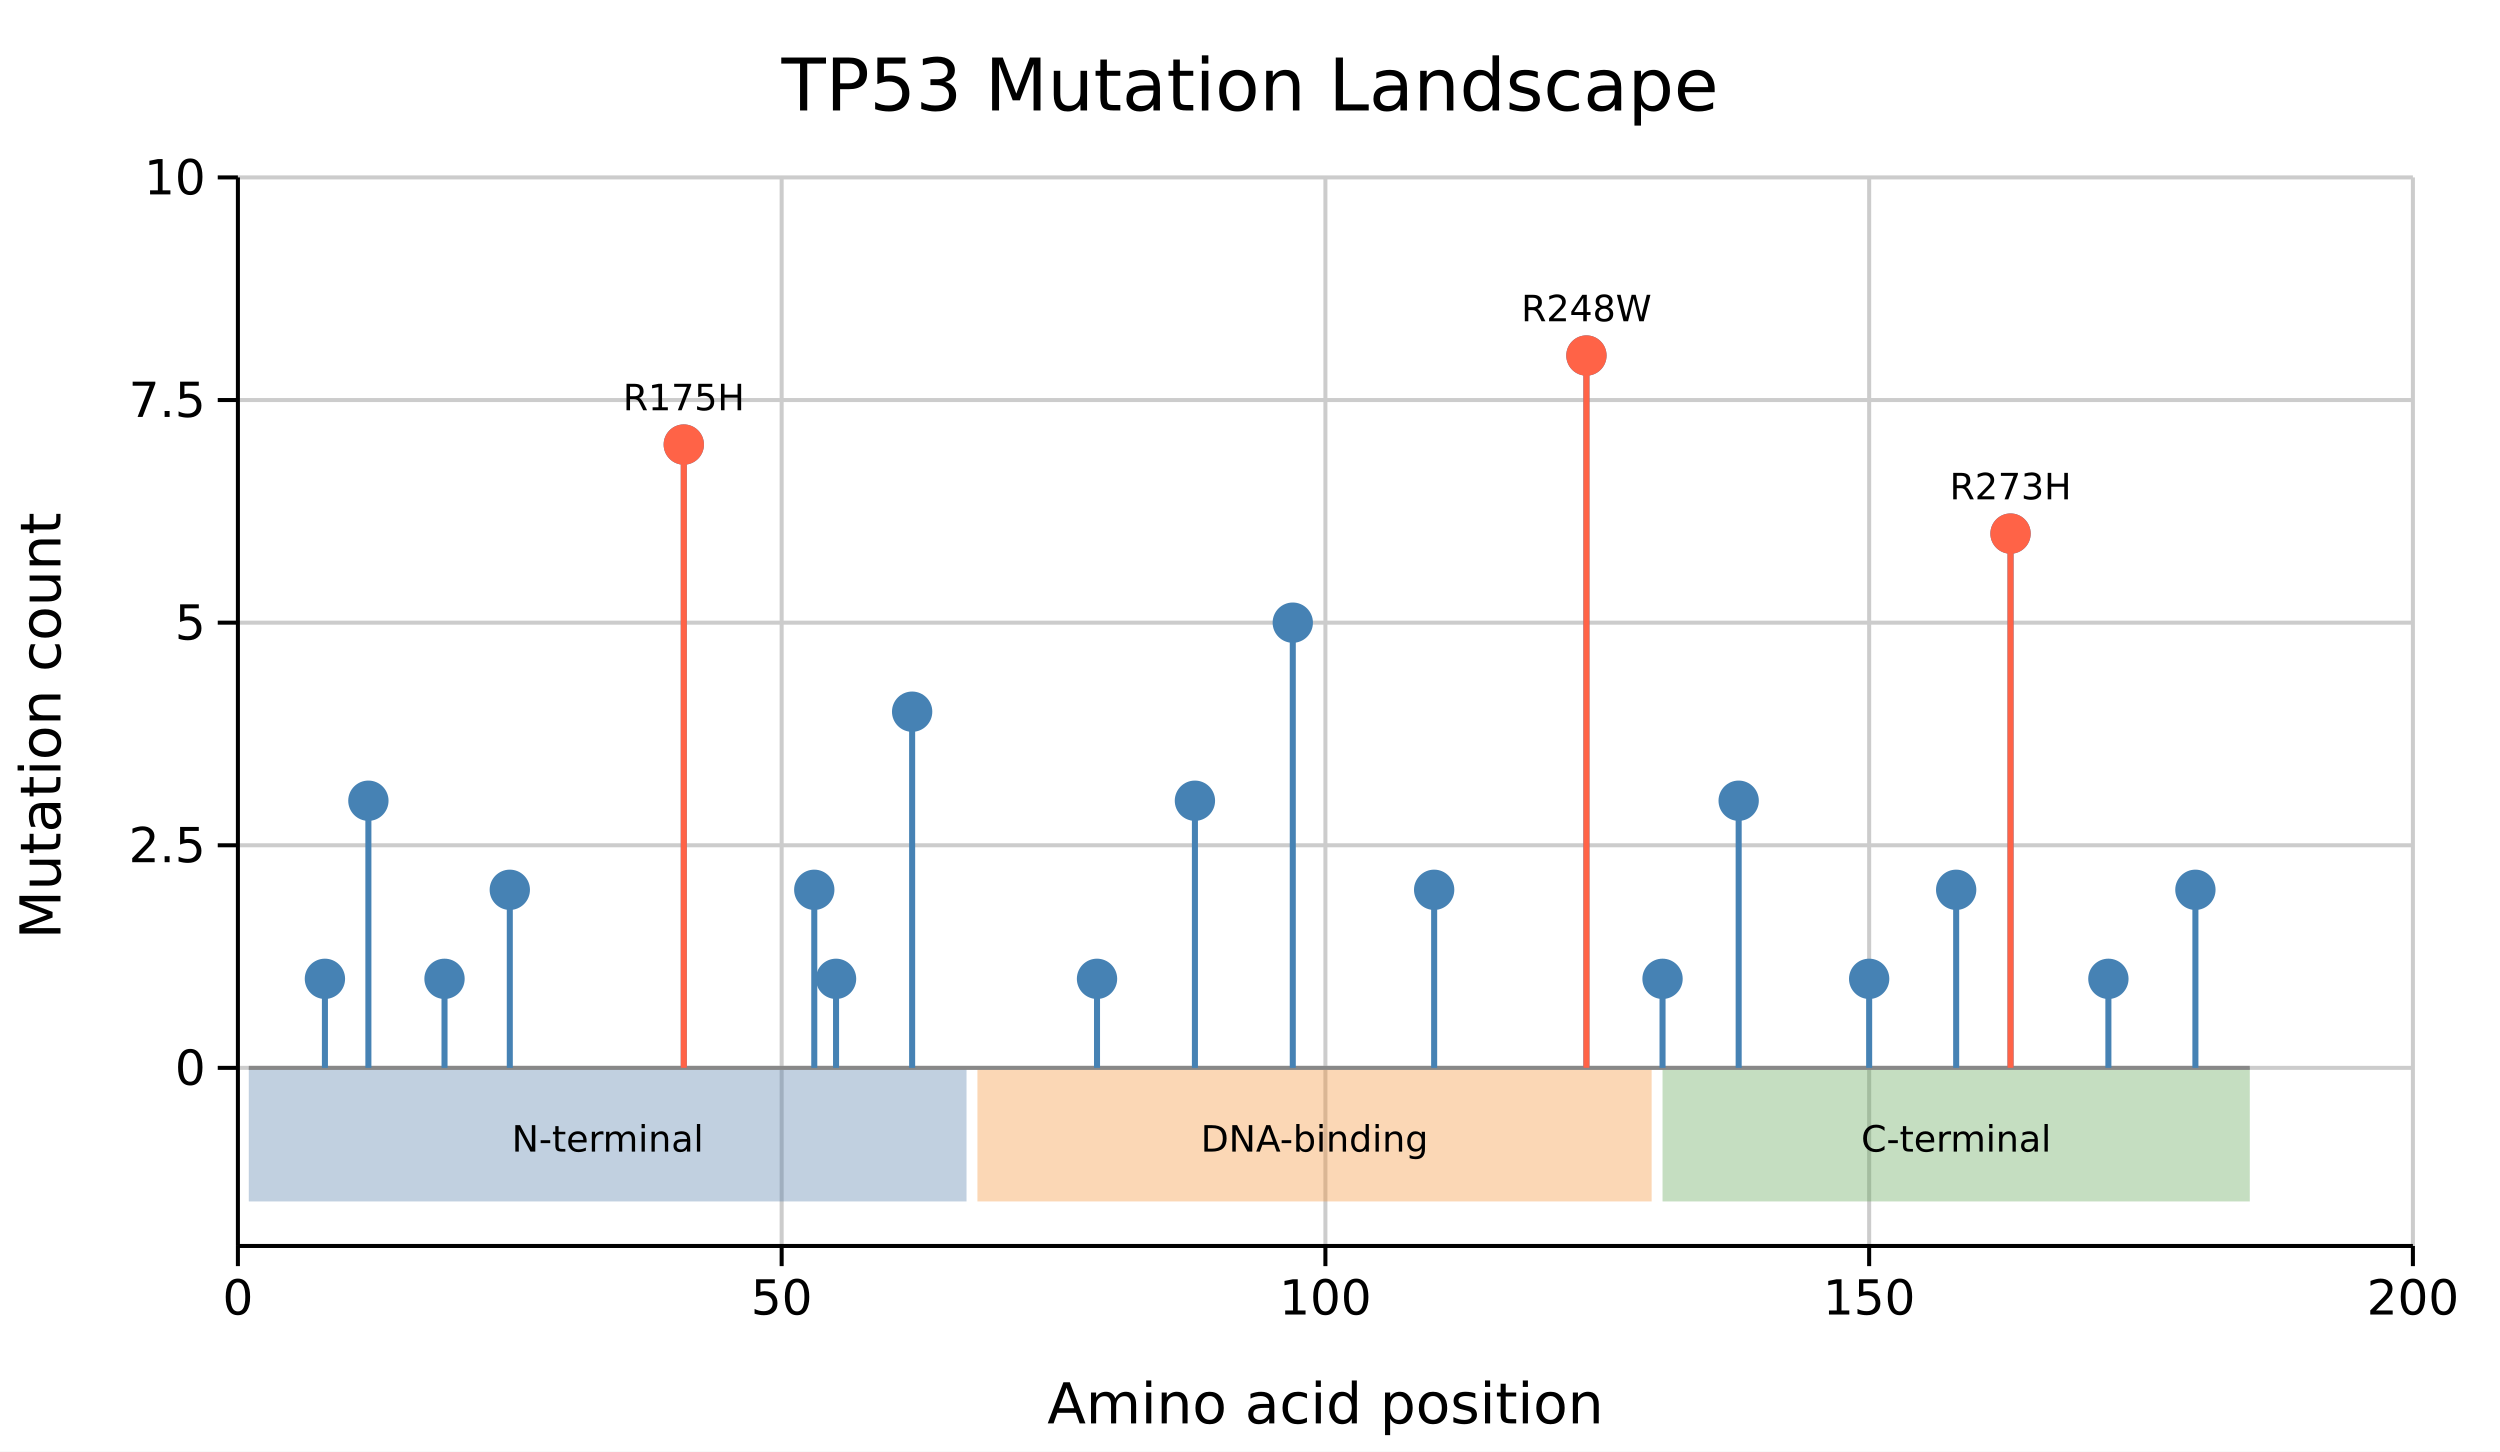
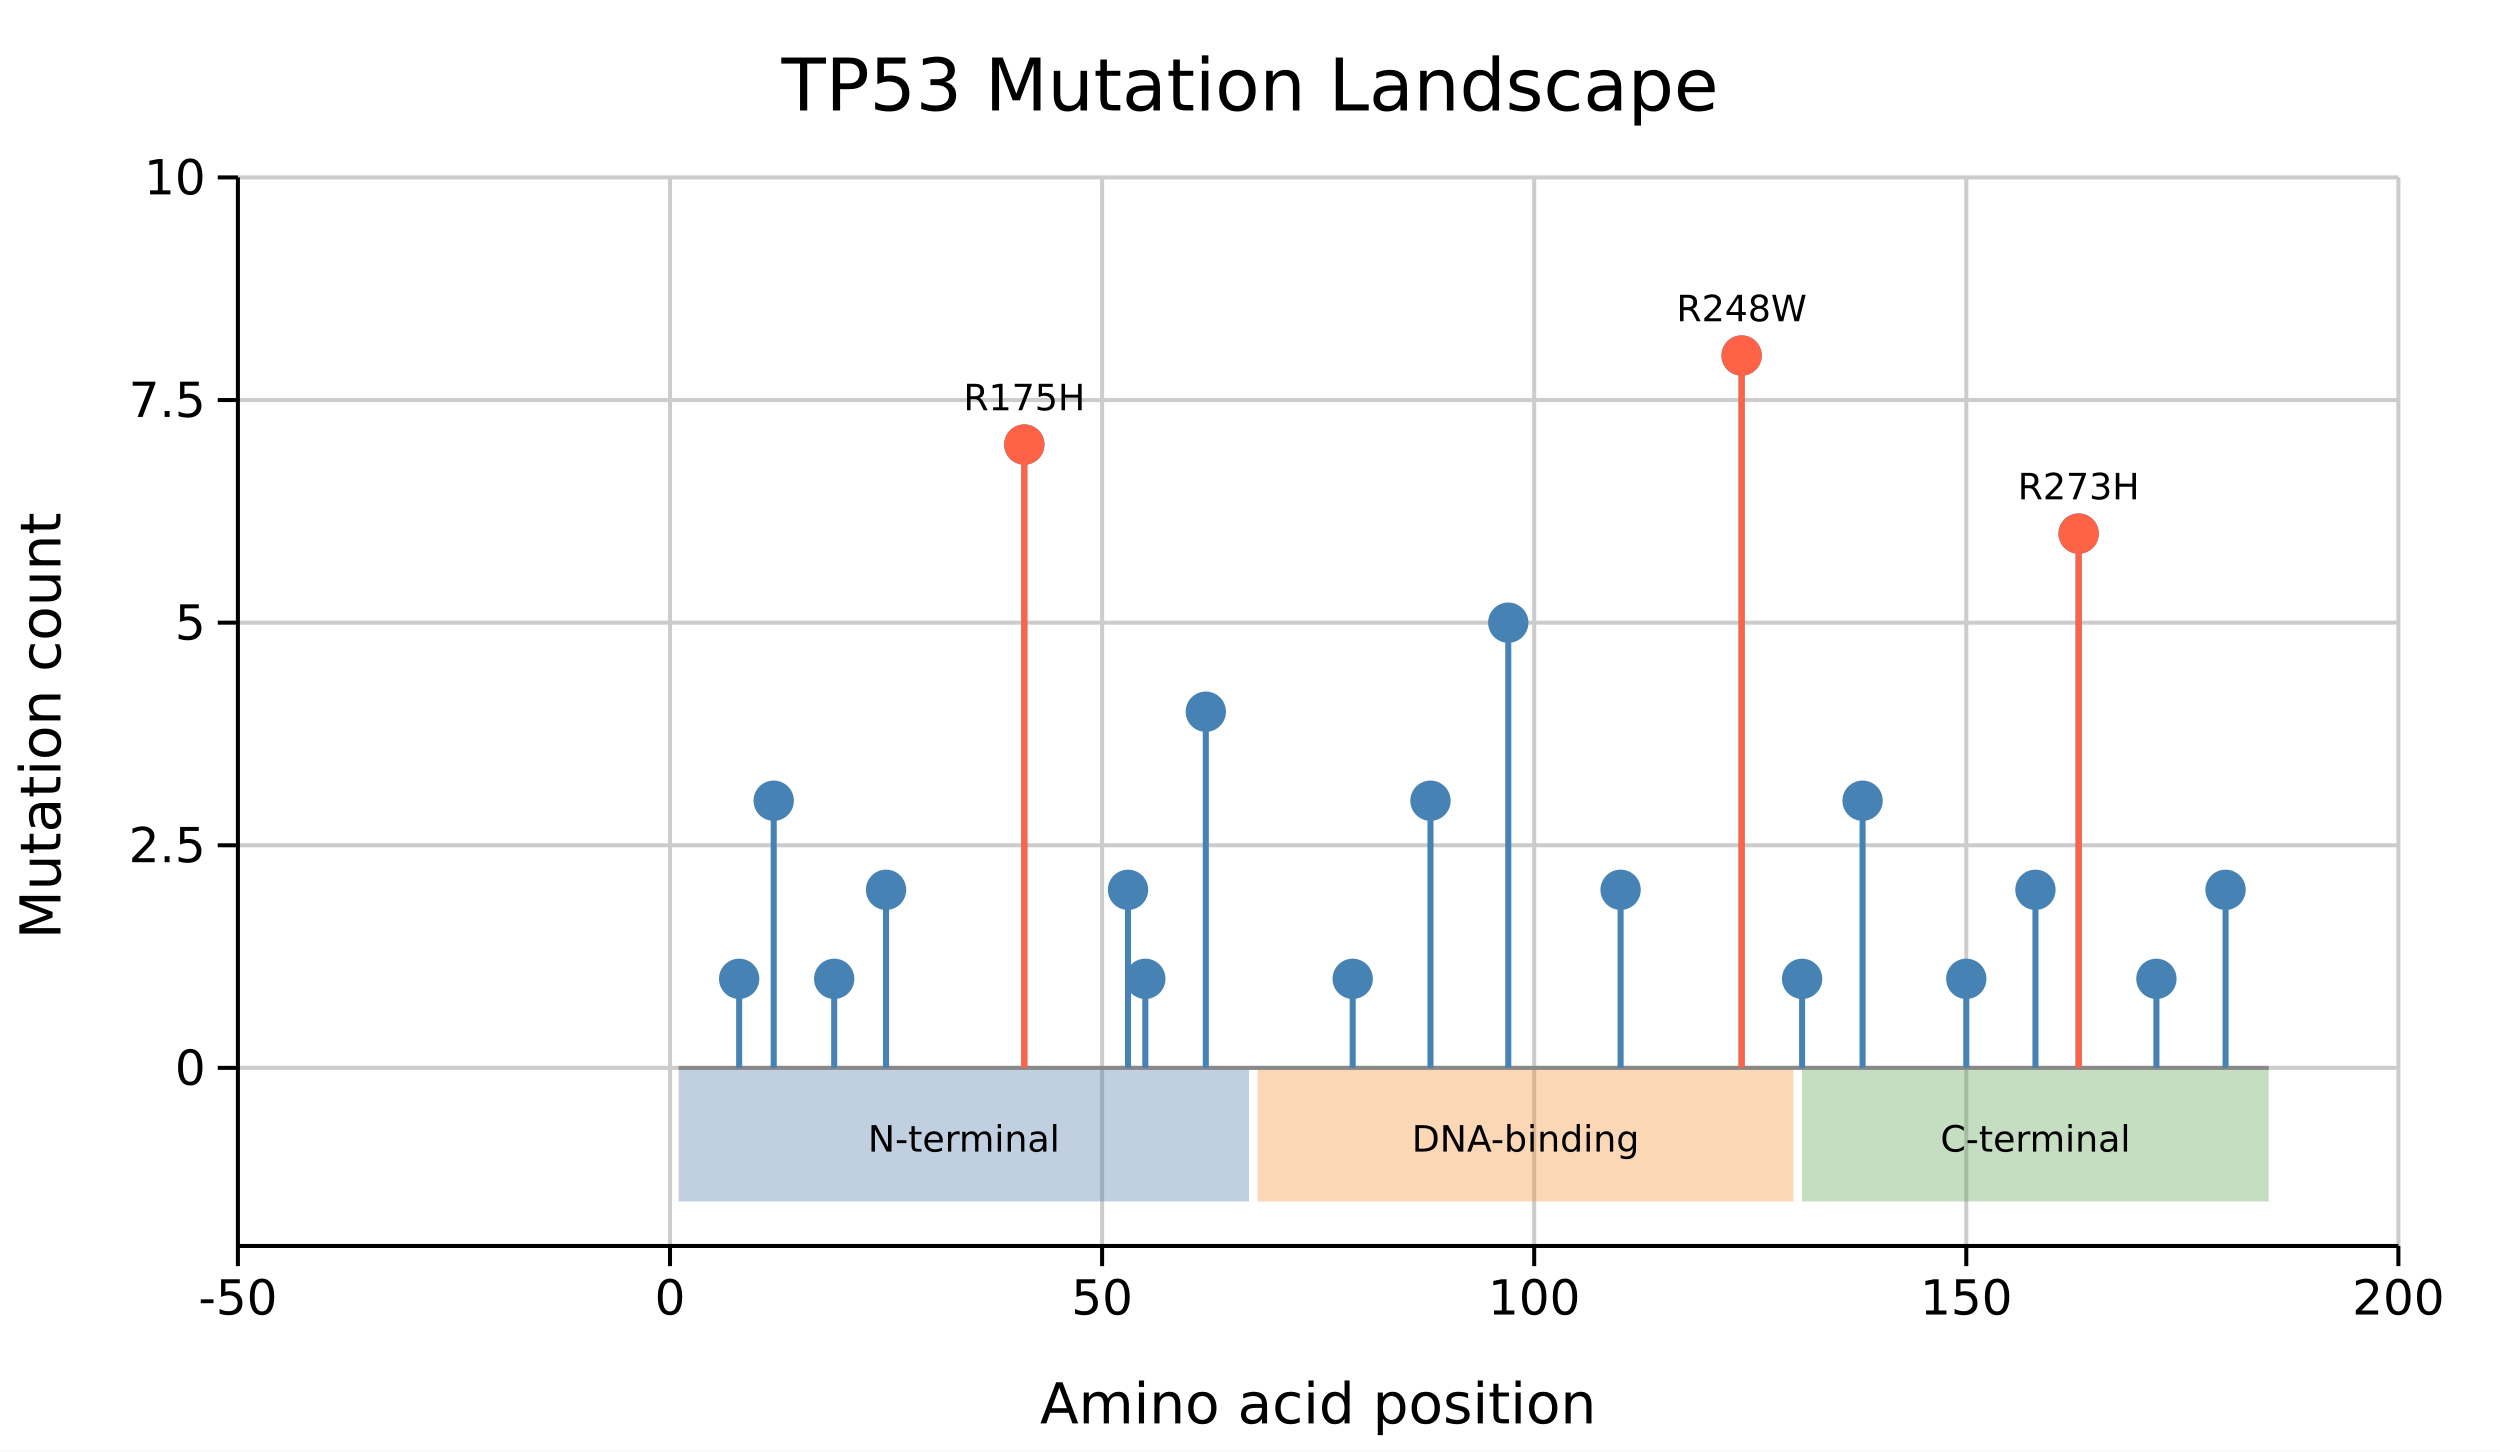
<svg xmlns="http://www.w3.org/2000/svg" width="620" height="360" font-family="DejaVu Sans, Liberation Sans, Arial, sans-serif" fill="black">
  <rect width="100%" height="100%" fill="white" />
  <defs>
    <clipPath id="kuva-clip-1">
-       <rect x="59" y="44" width="539.4" height="265" />
+       <rect x="59" y="44" width="535.8" height="265" />
    </clipPath>
  </defs>
-   <line x1="193.85" y1="44" x2="193.85" y2="309" stroke="#cccccc" stroke-width="1" />
-   <line x1="328.7" y1="44" x2="328.7" y2="309" stroke="#cccccc" stroke-width="1" />
-   <line x1="463.55" y1="44" x2="463.55" y2="309" stroke="#cccccc" stroke-width="1" />
-   <line x1="598.4" y1="44" x2="598.4" y2="309" stroke="#cccccc" stroke-width="1" />
-   <line x1="59" y1="264.83" x2="598.4" y2="264.83" stroke="#cccccc" stroke-width="1" />
-   <line x1="59" y1="209.63" x2="598.4" y2="209.63" stroke="#cccccc" stroke-width="1" />
-   <line x1="59" y1="154.42" x2="598.4" y2="154.42" stroke="#cccccc" stroke-width="1" />
-   <line x1="59" y1="99.21" x2="598.4" y2="99.21" stroke="#cccccc" stroke-width="1" />
-   <line x1="59" y1="44" x2="598.4" y2="44" stroke="#cccccc" stroke-width="1" />
-   <line x1="59" y1="309" x2="598.4" y2="309" stroke="#000000" stroke-width="1" />
+   <line x1="166.16" y1="44" x2="166.16" y2="309" stroke="#cccccc" stroke-width="1" />
+   <line x1="273.32" y1="44" x2="273.32" y2="309" stroke="#cccccc" stroke-width="1" />
+   <line x1="380.48" y1="44" x2="380.48" y2="309" stroke="#cccccc" stroke-width="1" />
+   <line x1="487.64" y1="44" x2="487.64" y2="309" stroke="#cccccc" stroke-width="1" />
+   <line x1="594.8" y1="44" x2="594.8" y2="309" stroke="#cccccc" stroke-width="1" />
+   <line x1="59" y1="264.83" x2="594.8" y2="264.83" stroke="#cccccc" stroke-width="1" />
+   <line x1="59" y1="209.63" x2="594.8" y2="209.63" stroke="#cccccc" stroke-width="1" />
+   <line x1="59" y1="154.42" x2="594.8" y2="154.42" stroke="#cccccc" stroke-width="1" />
+   <line x1="59" y1="99.21" x2="594.8" y2="99.21" stroke="#cccccc" stroke-width="1" />
+   <line x1="59" y1="44" x2="594.8" y2="44" stroke="#cccccc" stroke-width="1" />
+   <line x1="59" y1="309" x2="594.8" y2="309" stroke="#000000" stroke-width="1" />
  <line x1="59" y1="44" x2="59" y2="309" stroke="#000000" stroke-width="1" />
  <line x1="59" y1="309" x2="59" y2="314" stroke="#000000" stroke-width="1" />
-   <text x="59" y="326" font-size="12" text-anchor="middle">0</text>
-   <line x1="193.85" y1="309" x2="193.85" y2="314" stroke="#000000" stroke-width="1" />
-   <text x="193.85" y="326" font-size="12" text-anchor="middle">50</text>
-   <line x1="328.7" y1="309" x2="328.7" y2="314" stroke="#000000" stroke-width="1" />
-   <text x="328.7" y="326" font-size="12" text-anchor="middle">100</text>
-   <line x1="463.55" y1="309" x2="463.55" y2="314" stroke="#000000" stroke-width="1" />
-   <text x="463.55" y="326" font-size="12" text-anchor="middle">150</text>
-   <line x1="598.4" y1="309" x2="598.4" y2="314" stroke="#000000" stroke-width="1" />
-   <text x="598.4" y="326" font-size="12" text-anchor="middle">200</text>
+   <text x="59" y="326" font-size="12" text-anchor="middle">-50</text>
+   <line x1="166.16" y1="309" x2="166.16" y2="314" stroke="#000000" stroke-width="1" />
+   <text x="166.16" y="326" font-size="12" text-anchor="middle">0</text>
+   <line x1="273.32" y1="309" x2="273.32" y2="314" stroke="#000000" stroke-width="1" />
+   <text x="273.32" y="326" font-size="12" text-anchor="middle">50</text>
+   <line x1="380.48" y1="309" x2="380.48" y2="314" stroke="#000000" stroke-width="1" />
+   <text x="380.48" y="326" font-size="12" text-anchor="middle">100</text>
+   <line x1="487.64" y1="309" x2="487.64" y2="314" stroke="#000000" stroke-width="1" />
+   <text x="487.64" y="326" font-size="12" text-anchor="middle">150</text>
+   <line x1="594.8" y1="309" x2="594.8" y2="314" stroke="#000000" stroke-width="1" />
+   <text x="594.8" y="326" font-size="12" text-anchor="middle">200</text>
  <line x1="54" y1="264.83" x2="59" y2="264.83" stroke="#000000" stroke-width="1" />
  <text x="51" y="269.03" font-size="12" text-anchor="end">0</text>
  <line x1="54" y1="209.63" x2="59" y2="209.63" stroke="#000000" stroke-width="1" />
  <text x="51" y="213.83" font-size="12" text-anchor="end">2.5</text>
  <line x1="54" y1="154.42" x2="59" y2="154.42" stroke="#000000" stroke-width="1" />
  <text x="51" y="158.62" font-size="12" text-anchor="end">5</text>
  <line x1="54" y1="99.21" x2="59" y2="99.21" stroke="#000000" stroke-width="1" />
  <text x="51" y="103.41" font-size="12" text-anchor="end">7.5</text>
  <line x1="54" y1="44" x2="59" y2="44" stroke="#000000" stroke-width="1" />
  <text x="51" y="48.2" font-size="12" text-anchor="end">10</text>
-   <text x="328.7" y="353" font-size="14" text-anchor="middle">Amino acid position</text>
+   <text x="326.9" y="353" font-size="14" text-anchor="middle">Amino acid position</text>
  <text x="15" y="180" font-size="14" text-anchor="middle" transform="rotate(-90,15,180)">Mutation count</text>
  <text x="310" y="27.4" font-size="18" text-anchor="middle">TP53 Mutation Landscape</text>
  <g clip-path="url(#kuva-clip-1)">
-     <rect x="61.7" y="264.83" width="178" height="33.13" fill="#4e79a7" fill-opacity="0.35" />
-     <text x="150.7" y="285.6" font-size="9" text-anchor="middle">N-terminal</text>
-     <rect x="242.4" y="264.83" width="167.21" height="33.13" fill="#f28e2b" fill-opacity="0.35" />
-     <text x="326" y="285.6" font-size="9" text-anchor="middle">DNA-binding</text>
-     <rect x="412.31" y="264.83" width="145.64" height="33.13" fill="#59a14f" fill-opacity="0.35" />
-     <text x="485.13" y="285.6" font-size="9" text-anchor="middle">C-terminal</text>
-     <line x1="61.7" y1="264.83" x2="557.94" y2="264.83" stroke="#888888" stroke-width="1" />
-     <line x1="80.58" y1="264.83" x2="80.58" y2="242.75" stroke="#4682b4" stroke-width="1.5" />
-     <circle cx="80.58" cy="242.75" r="4.5" fill="#4682b4" stroke="#4682b4" stroke-width="1" />
-     <line x1="91.36" y1="264.83" x2="91.36" y2="198.58" stroke="#4682b4" stroke-width="1.5" />
-     <circle cx="91.36" cy="198.58" r="4.5" fill="#4682b4" stroke="#4682b4" stroke-width="1" />
-     <line x1="110.24" y1="264.83" x2="110.24" y2="242.75" stroke="#4682b4" stroke-width="1.5" />
-     <circle cx="110.24" cy="242.75" r="4.5" fill="#4682b4" stroke="#4682b4" stroke-width="1" />
-     <line x1="126.43" y1="264.83" x2="126.43" y2="220.67" stroke="#4682b4" stroke-width="1.5" />
-     <circle cx="126.43" cy="220.67" r="4.5" fill="#4682b4" stroke="#4682b4" stroke-width="1" />
-     <line x1="169.58" y1="264.83" x2="169.58" y2="110.25" stroke="#4682b4" stroke-width="1.5" />
-     <circle cx="169.58" cy="110.25" r="4.5" fill="#4682b4" stroke="#4682b4" stroke-width="1" />
-     <line x1="201.94" y1="264.83" x2="201.94" y2="220.67" stroke="#4682b4" stroke-width="1.5" />
-     <circle cx="201.94" cy="220.67" r="4.5" fill="#4682b4" stroke="#4682b4" stroke-width="1" />
-     <line x1="207.34" y1="264.83" x2="207.34" y2="242.75" stroke="#4682b4" stroke-width="1.5" />
-     <circle cx="207.34" cy="242.75" r="4.5" fill="#4682b4" stroke="#4682b4" stroke-width="1" />
-     <line x1="226.21" y1="264.83" x2="226.21" y2="176.5" stroke="#4682b4" stroke-width="1.5" />
-     <circle cx="226.21" cy="176.5" r="4.5" fill="#4682b4" stroke="#4682b4" stroke-width="1" />
-     <line x1="272.06" y1="264.83" x2="272.06" y2="242.75" stroke="#4682b4" stroke-width="1.5" />
-     <circle cx="272.06" cy="242.75" r="4.5" fill="#4682b4" stroke="#4682b4" stroke-width="1" />
-     <line x1="296.34" y1="264.83" x2="296.34" y2="198.58" stroke="#4682b4" stroke-width="1.5" />
-     <circle cx="296.34" cy="198.58" r="4.5" fill="#4682b4" stroke="#4682b4" stroke-width="1" />
-     <line x1="320.61" y1="264.83" x2="320.61" y2="154.42" stroke="#4682b4" stroke-width="1.5" />
-     <circle cx="320.61" cy="154.42" r="4.5" fill="#4682b4" stroke="#4682b4" stroke-width="1" />
-     <line x1="355.67" y1="264.83" x2="355.67" y2="220.67" stroke="#4682b4" stroke-width="1.5" />
-     <circle cx="355.67" cy="220.67" r="4.5" fill="#4682b4" stroke="#4682b4" stroke-width="1" />
-     <line x1="393.43" y1="264.83" x2="393.43" y2="88.17" stroke="#4682b4" stroke-width="1.5" />
-     <circle cx="393.43" cy="88.17" r="4.5" fill="#4682b4" stroke="#4682b4" stroke-width="1" />
-     <line x1="412.31" y1="264.83" x2="412.31" y2="242.75" stroke="#4682b4" stroke-width="1.5" />
-     <circle cx="412.31" cy="242.75" r="4.5" fill="#4682b4" stroke="#4682b4" stroke-width="1" />
-     <line x1="431.19" y1="264.83" x2="431.19" y2="198.58" stroke="#4682b4" stroke-width="1.5" />
-     <circle cx="431.19" cy="198.58" r="4.5" fill="#4682b4" stroke="#4682b4" stroke-width="1" />
-     <line x1="463.55" y1="264.83" x2="463.55" y2="242.75" stroke="#4682b4" stroke-width="1.5" />
-     <circle cx="463.55" cy="242.75" r="4.5" fill="#4682b4" stroke="#4682b4" stroke-width="1" />
-     <line x1="485.13" y1="264.83" x2="485.13" y2="220.67" stroke="#4682b4" stroke-width="1.5" />
-     <circle cx="485.13" cy="220.67" r="4.5" fill="#4682b4" stroke="#4682b4" stroke-width="1" />
-     <line x1="498.61" y1="264.83" x2="498.61" y2="132.33" stroke="#4682b4" stroke-width="1.5" />
-     <circle cx="498.61" cy="132.33" r="4.5" fill="#4682b4" stroke="#4682b4" stroke-width="1" />
-     <line x1="522.88" y1="264.83" x2="522.88" y2="242.75" stroke="#4682b4" stroke-width="1.5" />
-     <circle cx="522.88" cy="242.75" r="4.5" fill="#4682b4" stroke="#4682b4" stroke-width="1" />
-     <line x1="544.46" y1="264.83" x2="544.46" y2="220.67" stroke="#4682b4" stroke-width="1.5" />
-     <circle cx="544.46" cy="220.67" r="4.5" fill="#4682b4" stroke="#4682b4" stroke-width="1" />
-     <line x1="169.58" y1="264.83" x2="169.58" y2="110.25" stroke="#ff6347" stroke-width="1.5" />
-     <circle cx="169.58" cy="110.25" r="4.5" fill="#ff6347" stroke="#ff6347" stroke-width="1" />
-     <text x="169.58" y="101.75" font-size="9" text-anchor="middle">R175H</text>
-     <line x1="393.43" y1="264.83" x2="393.43" y2="88.17" stroke="#ff6347" stroke-width="1.5" />
-     <circle cx="393.43" cy="88.17" r="4.5" fill="#ff6347" stroke="#ff6347" stroke-width="1" />
-     <text x="393.43" y="79.67" font-size="9" text-anchor="middle">R248W</text>
-     <line x1="498.61" y1="264.83" x2="498.61" y2="132.33" stroke="#ff6347" stroke-width="1.5" />
-     <circle cx="498.61" cy="132.33" r="4.5" fill="#ff6347" stroke="#ff6347" stroke-width="1" />
-     <text x="498.61" y="123.83" font-size="9" text-anchor="middle">R273H</text>
+     <rect x="168.3" y="264.83" width="141.45" height="33.13" fill="#4e79a7" fill-opacity="0.35" />
+     <text x="239.03" y="285.6" font-size="9" text-anchor="middle">N-terminal</text>
+     <rect x="311.9" y="264.83" width="132.88" height="33.13" fill="#f28e2b" fill-opacity="0.35" />
+     <text x="378.34" y="285.6" font-size="9" text-anchor="middle">DNA-binding</text>
+     <rect x="446.92" y="264.83" width="115.73" height="33.13" fill="#59a14f" fill-opacity="0.35" />
+     <text x="504.79" y="285.6" font-size="9" text-anchor="middle">C-terminal</text>
+     <line x1="168.3" y1="264.83" x2="562.65" y2="264.83" stroke="#888888" stroke-width="1" />
+     <line x1="183.31" y1="264.83" x2="183.31" y2="242.75" stroke="#4682b4" stroke-width="1.5" />
+     <circle cx="183.31" cy="242.75" r="4.5" fill="#4682b4" stroke="#4682b4" stroke-width="1" />
+     <line x1="191.88" y1="264.83" x2="191.88" y2="198.58" stroke="#4682b4" stroke-width="1.5" />
+     <circle cx="191.88" cy="198.58" r="4.5" fill="#4682b4" stroke="#4682b4" stroke-width="1" />
+     <line x1="206.88" y1="264.83" x2="206.88" y2="242.75" stroke="#4682b4" stroke-width="1.5" />
+     <circle cx="206.88" cy="242.75" r="4.5" fill="#4682b4" stroke="#4682b4" stroke-width="1" />
+     <line x1="219.74" y1="264.83" x2="219.74" y2="220.67" stroke="#4682b4" stroke-width="1.5" />
+     <circle cx="219.74" cy="220.67" r="4.5" fill="#4682b4" stroke="#4682b4" stroke-width="1" />
+     <line x1="254.03" y1="264.83" x2="254.03" y2="110.25" stroke="#4682b4" stroke-width="1.5" />
+     <circle cx="254.03" cy="110.25" r="4.5" fill="#4682b4" stroke="#4682b4" stroke-width="1" />
+     <line x1="279.75" y1="264.83" x2="279.75" y2="220.67" stroke="#4682b4" stroke-width="1.5" />
+     <circle cx="279.75" cy="220.67" r="4.5" fill="#4682b4" stroke="#4682b4" stroke-width="1" />
+     <line x1="284.04" y1="264.83" x2="284.04" y2="242.75" stroke="#4682b4" stroke-width="1.5" />
+     <circle cx="284.04" cy="242.75" r="4.5" fill="#4682b4" stroke="#4682b4" stroke-width="1" />
+     <line x1="299.04" y1="264.83" x2="299.04" y2="176.5" stroke="#4682b4" stroke-width="1.5" />
+     <circle cx="299.04" cy="176.5" r="4.5" fill="#4682b4" stroke="#4682b4" stroke-width="1" />
+     <line x1="335.47" y1="264.83" x2="335.47" y2="242.75" stroke="#4682b4" stroke-width="1.5" />
+     <circle cx="335.47" cy="242.75" r="4.5" fill="#4682b4" stroke="#4682b4" stroke-width="1" />
+     <line x1="354.76" y1="264.83" x2="354.76" y2="198.58" stroke="#4682b4" stroke-width="1.5" />
+     <circle cx="354.76" cy="198.58" r="4.5" fill="#4682b4" stroke="#4682b4" stroke-width="1" />
+     <line x1="374.05" y1="264.83" x2="374.05" y2="154.42" stroke="#4682b4" stroke-width="1.5" />
+     <circle cx="374.05" cy="154.42" r="4.5" fill="#4682b4" stroke="#4682b4" stroke-width="1" />
+     <line x1="401.91" y1="264.83" x2="401.91" y2="220.67" stroke="#4682b4" stroke-width="1.5" />
+     <circle cx="401.91" cy="220.67" r="4.5" fill="#4682b4" stroke="#4682b4" stroke-width="1" />
+     <line x1="431.92" y1="264.83" x2="431.92" y2="88.17" stroke="#4682b4" stroke-width="1.5" />
+     <circle cx="431.92" cy="88.17" r="4.5" fill="#4682b4" stroke="#4682b4" stroke-width="1" />
+     <line x1="446.92" y1="264.83" x2="446.92" y2="242.75" stroke="#4682b4" stroke-width="1.5" />
+     <circle cx="446.92" cy="242.75" r="4.5" fill="#4682b4" stroke="#4682b4" stroke-width="1" />
+     <line x1="461.92" y1="264.83" x2="461.92" y2="198.58" stroke="#4682b4" stroke-width="1.5" />
+     <circle cx="461.92" cy="198.58" r="4.5" fill="#4682b4" stroke="#4682b4" stroke-width="1" />
+     <line x1="487.64" y1="264.83" x2="487.64" y2="242.75" stroke="#4682b4" stroke-width="1.5" />
+     <circle cx="487.64" cy="242.75" r="4.5" fill="#4682b4" stroke="#4682b4" stroke-width="1" />
+     <line x1="504.79" y1="264.83" x2="504.79" y2="220.67" stroke="#4682b4" stroke-width="1.5" />
+     <circle cx="504.79" cy="220.67" r="4.5" fill="#4682b4" stroke="#4682b4" stroke-width="1" />
+     <line x1="515.5" y1="264.83" x2="515.5" y2="132.33" stroke="#4682b4" stroke-width="1.5" />
+     <circle cx="515.5" cy="132.33" r="4.5" fill="#4682b4" stroke="#4682b4" stroke-width="1" />
+     <line x1="534.79" y1="264.83" x2="534.79" y2="242.75" stroke="#4682b4" stroke-width="1.5" />
+     <circle cx="534.79" cy="242.75" r="4.5" fill="#4682b4" stroke="#4682b4" stroke-width="1" />
+     <line x1="551.94" y1="264.83" x2="551.94" y2="220.67" stroke="#4682b4" stroke-width="1.5" />
+     <circle cx="551.94" cy="220.67" r="4.5" fill="#4682b4" stroke="#4682b4" stroke-width="1" />
+     <line x1="254.03" y1="264.83" x2="254.03" y2="110.25" stroke="#ff6347" stroke-width="1.5" />
+     <circle cx="254.03" cy="110.25" r="4.5" fill="#ff6347" stroke="#ff6347" stroke-width="1" />
+     <text x="254.03" y="101.75" font-size="9" text-anchor="middle">R175H</text>
+     <line x1="431.92" y1="264.83" x2="431.92" y2="88.17" stroke="#ff6347" stroke-width="1.5" />
+     <circle cx="431.92" cy="88.17" r="4.5" fill="#ff6347" stroke="#ff6347" stroke-width="1" />
+     <text x="431.92" y="79.67" font-size="9" text-anchor="middle">R248W</text>
+     <line x1="515.5" y1="264.83" x2="515.5" y2="132.33" stroke="#ff6347" stroke-width="1.5" />
+     <circle cx="515.5" cy="132.33" r="4.5" fill="#ff6347" stroke="#ff6347" stroke-width="1" />
+     <text x="515.5" y="123.83" font-size="9" text-anchor="middle">R273H</text>
  </g>
</svg>
